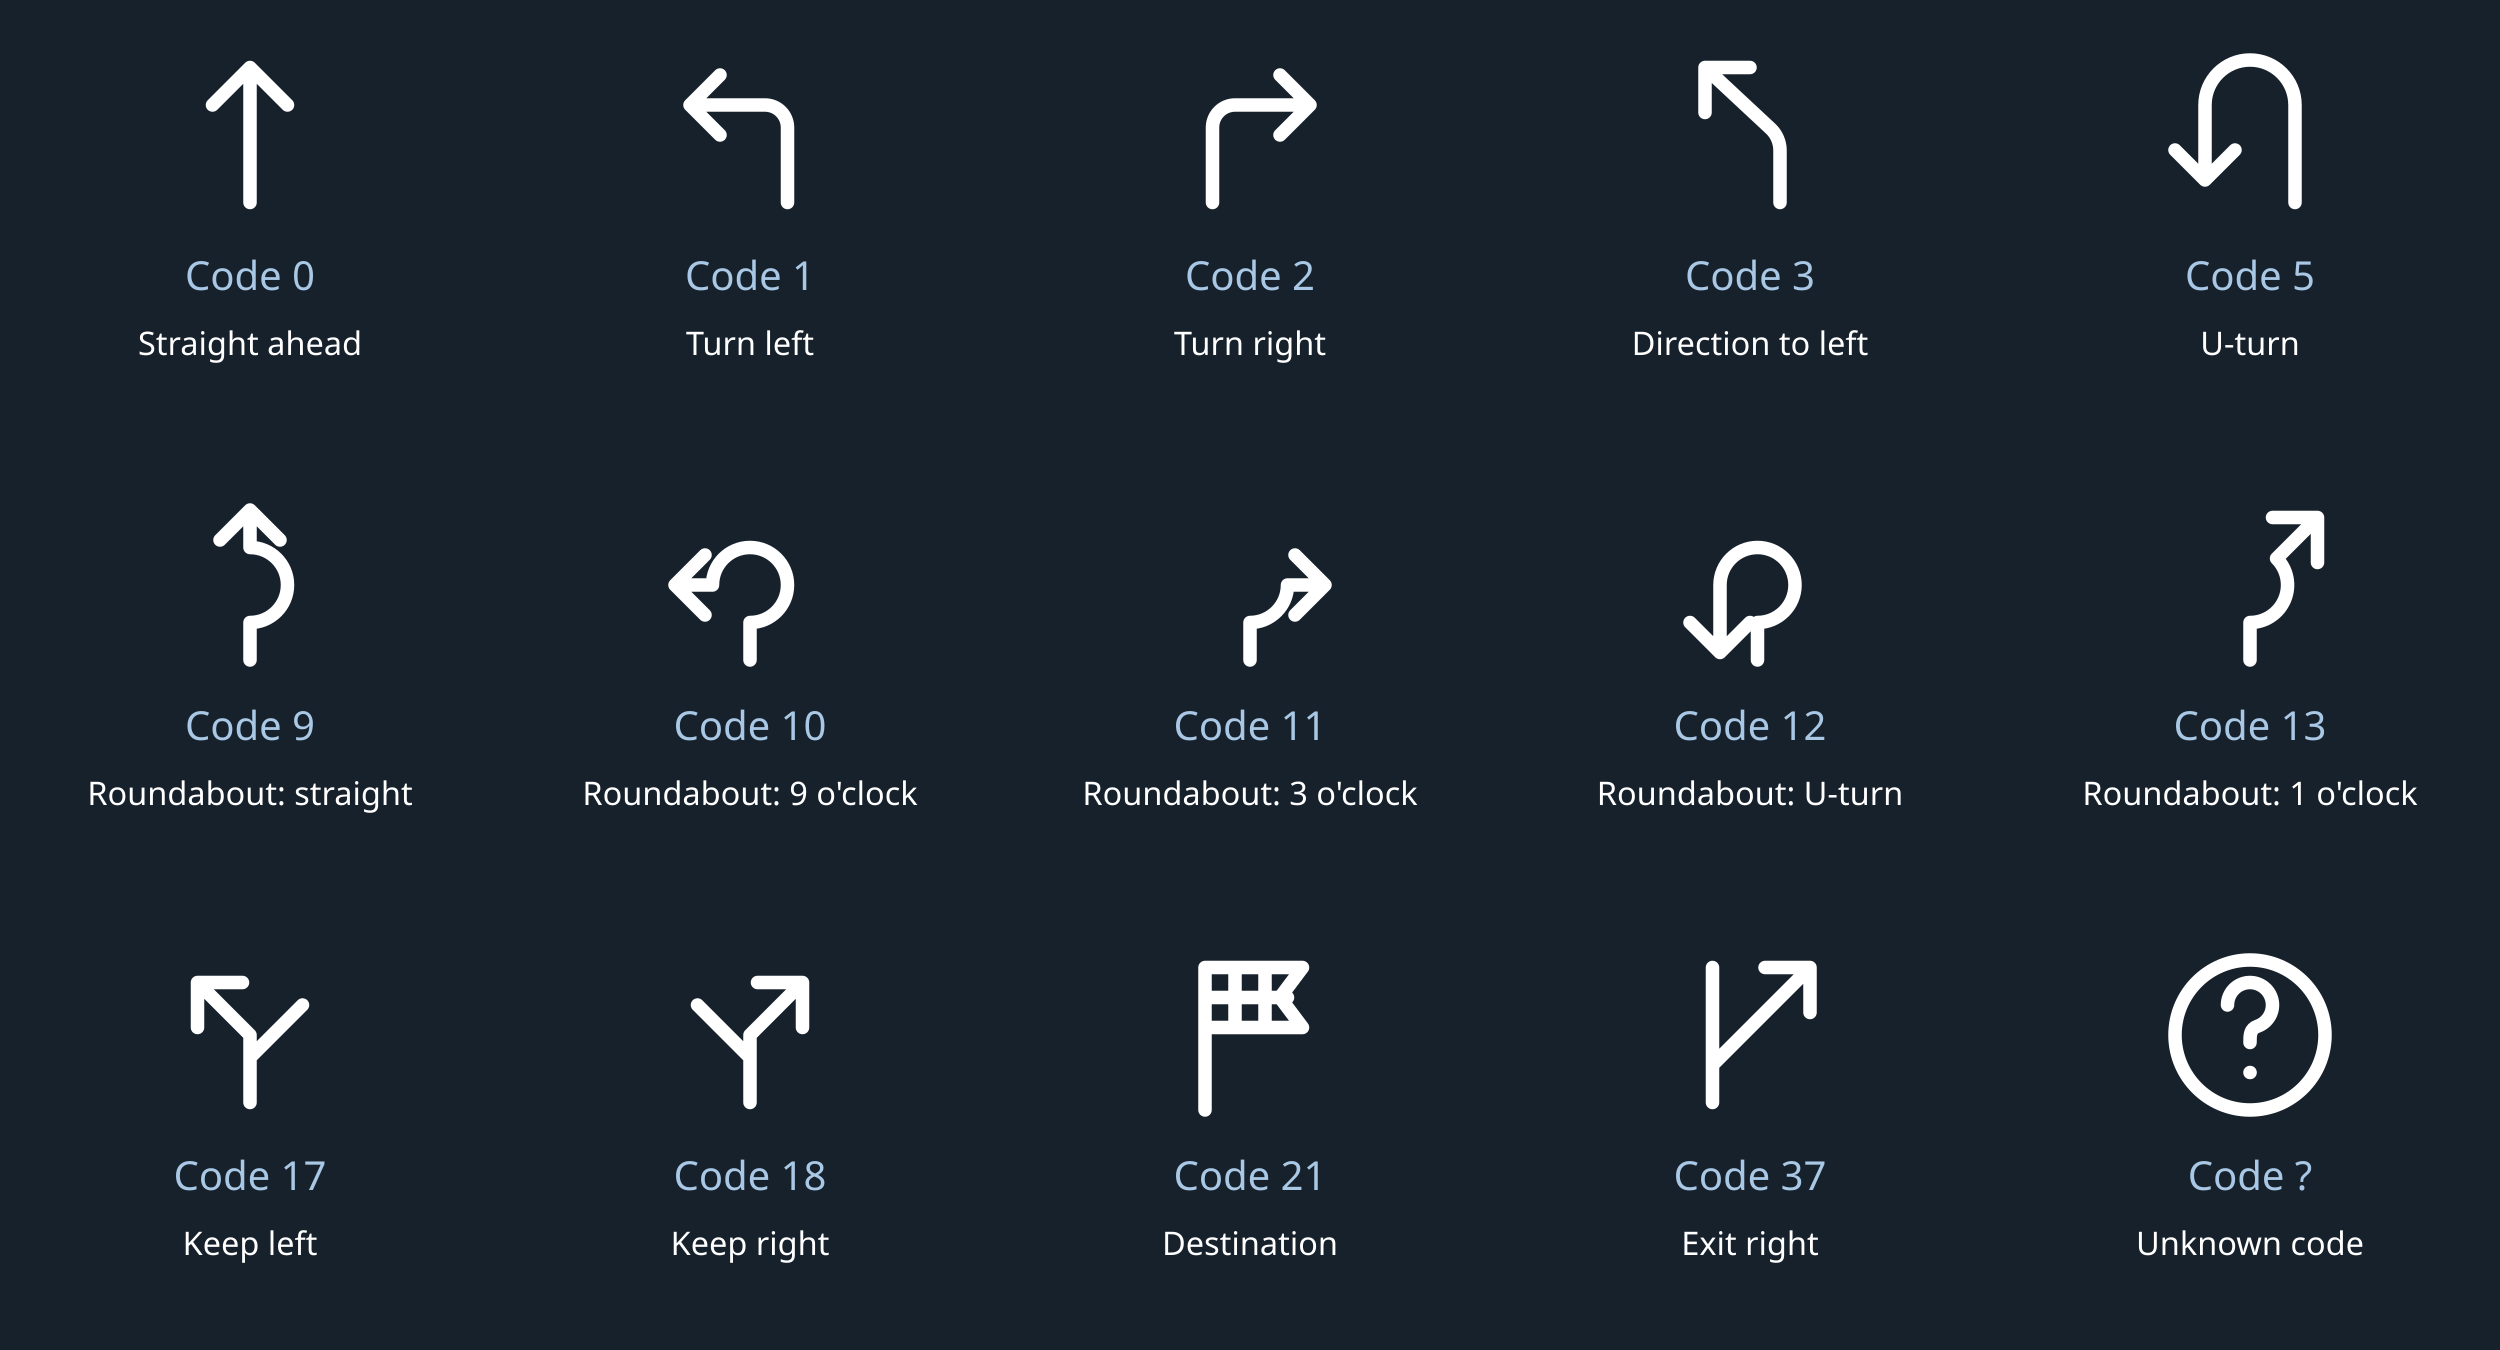
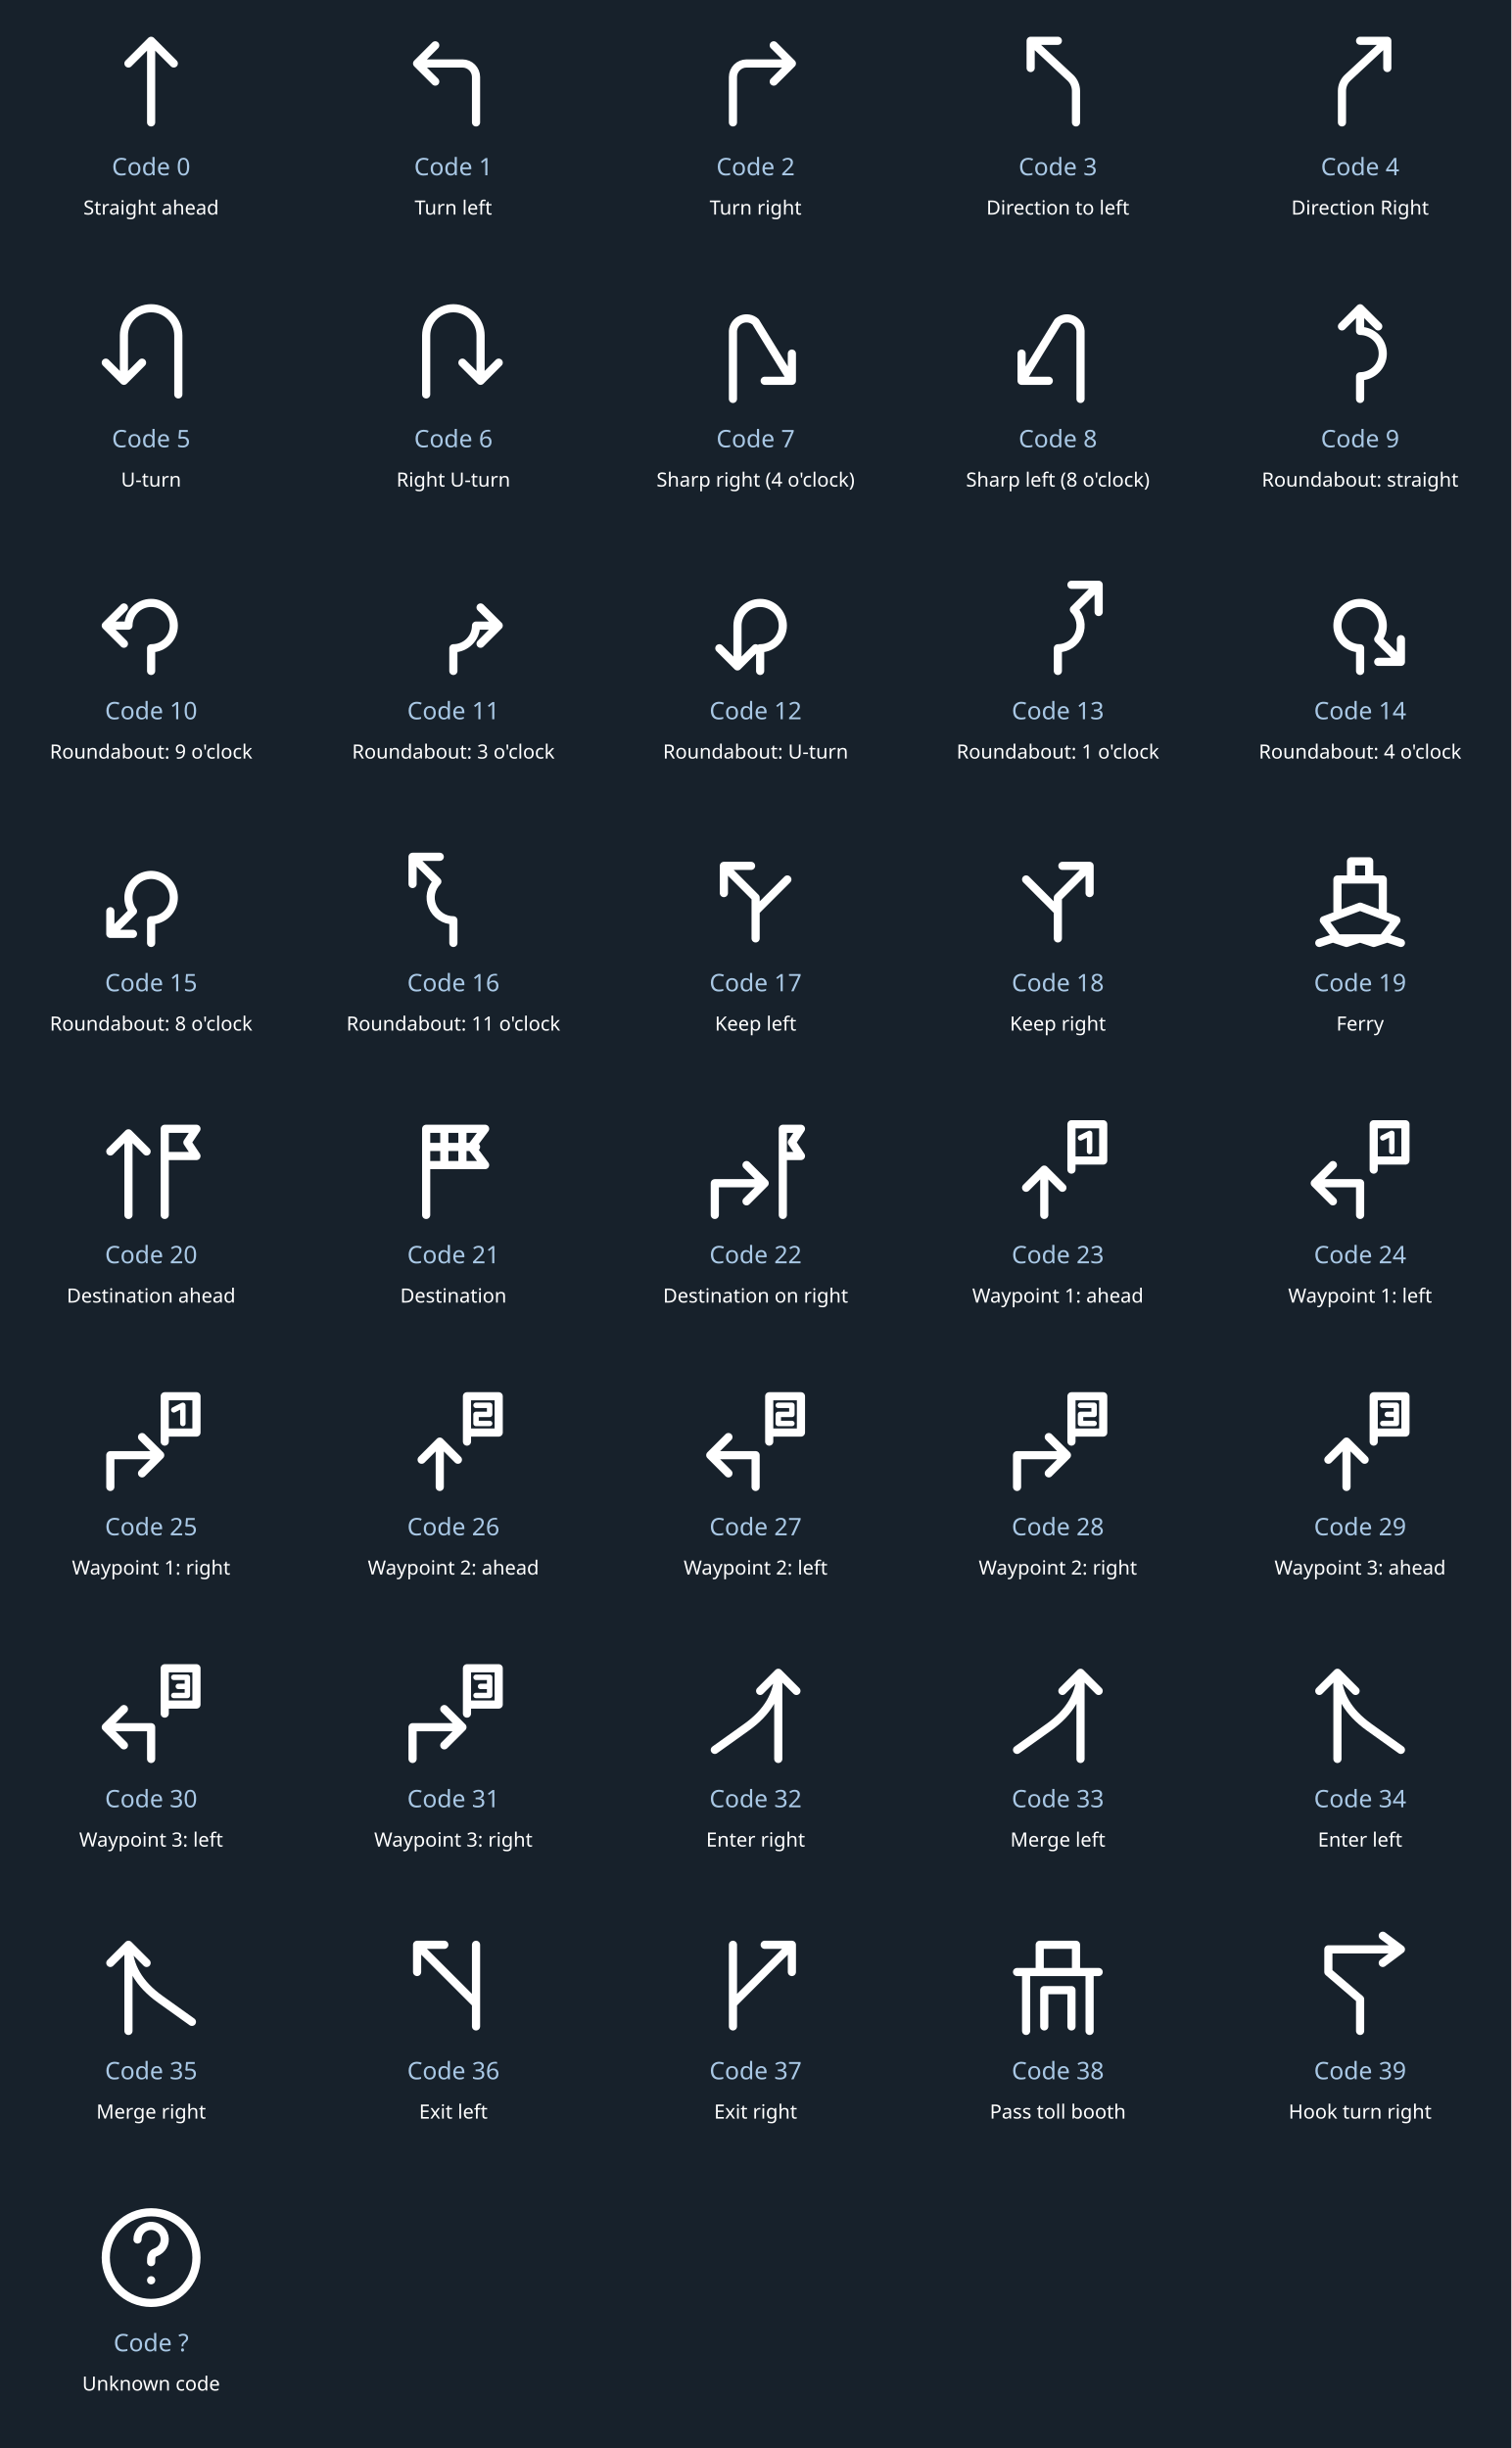
- <svg xmlns="http://www.w3.org/2000/svg" width="1000" height="540" viewBox="0 0 1000 540">
-   <rect width="1000" height="540" fill="#17212b" />
+ <svg xmlns="http://www.w3.org/2000/svg" width="1000" height="1620" viewBox="0 0 1000 1620">
+   <rect width="1000" height="1620" fill="#17212b" />
  <g transform="translate(64 18) scale(3)">
    <path d="M12 21V3M7 8l5-5 5 5" fill="none" stroke="white" stroke-width="1.8" stroke-linecap="round" stroke-linejoin="round" />
  </g>
  <text x="100" y="116" text-anchor="middle" fill="#a9c8e5" font-family="sans-serif" font-size="16">Code 0</text>
  <text x="100" y="142" text-anchor="middle" fill="white" font-family="sans-serif" font-size="13">Straight ahead</text>
  <g transform="translate(264 18) scale(3)">
    <path d="M17 21V11a3 3 0 0 0-3-3H4M8 4L4 8l4 4" fill="none" stroke="white" stroke-width="1.8" stroke-linecap="round" stroke-linejoin="round" />
  </g>
  <text x="300" y="116" text-anchor="middle" fill="#a9c8e5" font-family="sans-serif" font-size="16">Code 1</text>
  <text x="300" y="142" text-anchor="middle" fill="white" font-family="sans-serif" font-size="13">Turn left</text>
  <g transform="translate(464 18) scale(3)">
    <path d="M7 21V11a3 3 0 0 1 3-3h10M16 4l4 4-4 4" fill="none" stroke="white" stroke-width="1.8" stroke-linecap="round" stroke-linejoin="round" />
  </g>
  <text x="500" y="116" text-anchor="middle" fill="#a9c8e5" font-family="sans-serif" font-size="16">Code 2</text>
  <text x="500" y="142" text-anchor="middle" fill="white" font-family="sans-serif" font-size="13">Turn right</text>
  <g transform="translate(664 18) scale(3)">
    <path d="M16 21v-7a4 4 0 0 0-1.2-2.8L6 3M6 9V3h6" fill="none" stroke="white" stroke-width="1.8" stroke-linecap="round" stroke-linejoin="round" />
  </g>
  <text x="700" y="116" text-anchor="middle" fill="#a9c8e5" font-family="sans-serif" font-size="16">Code 3</text>
  <text x="700" y="142" text-anchor="middle" fill="white" font-family="sans-serif" font-size="13">Direction to left</text>
  <g transform="translate(864 18) scale(3)">
+     <path d="M8 21v-7a4 4 0 0 1 1.2-2.8L18 3M12 3h6v6" fill="none" stroke="white" stroke-width="1.8" stroke-linecap="round" stroke-linejoin="round" />
+   </g>
+   <text x="900" y="116" text-anchor="middle" fill="#a9c8e5" font-family="sans-serif" font-size="16">Code 4</text>
+   <text x="900" y="142" text-anchor="middle" fill="white" font-family="sans-serif" font-size="13">Direction Right</text>
+   <g transform="translate(64 198) scale(3)">
    <path d="M18 21V8a6 6 0 0 0-12 0v10M2 14l4 4 4-4" fill="none" stroke="white" stroke-width="1.8" stroke-linecap="round" stroke-linejoin="round" />
  </g>
-   <text x="900" y="116" text-anchor="middle" fill="#a9c8e5" font-family="sans-serif" font-size="16">Code 5</text>
-   <text x="900" y="142" text-anchor="middle" fill="white" font-family="sans-serif" font-size="13">U-turn</text>
-   <g transform="translate(64 198) scale(3)">
+   <text x="100" y="296" text-anchor="middle" fill="#a9c8e5" font-family="sans-serif" font-size="16">Code 5</text>
+   <text x="100" y="322" text-anchor="middle" fill="white" font-family="sans-serif" font-size="13">U-turn</text>
+   <g transform="translate(264 198) scale(3)">
+     <path d="M6 21V8a6 6 0 0 1 12 0v10M14 14l4 4 4-4" fill="none" stroke="white" stroke-width="1.8" stroke-linecap="round" stroke-linejoin="round" />
+   </g>
+   <text x="300" y="296" text-anchor="middle" fill="#a9c8e5" font-family="sans-serif" font-size="16">Code 6</text>
+   <text x="300" y="322" text-anchor="middle" fill="white" font-family="sans-serif" font-size="13">Right U-turn</text>
+   <g transform="translate(464 198) scale(3)">
+     <path d="M7 22V7a3 3 0 0 1 5-2l8 13M14 18h6v-6" fill="none" stroke="white" stroke-width="1.8" stroke-linecap="round" stroke-linejoin="round" />
+   </g>
+   <text x="500" y="296" text-anchor="middle" fill="#a9c8e5" font-family="sans-serif" font-size="16">Code 7</text>
+   <text x="500" y="322" text-anchor="middle" fill="white" font-family="sans-serif" font-size="13">Sharp right (4 o'clock)</text>
+   <g transform="translate(664 198) scale(3)">
+     <path d="M17 22V7a3 3 0 0 0-5-2L4 18M4 12v6h6" fill="none" stroke="white" stroke-width="1.8" stroke-linecap="round" stroke-linejoin="round" />
+   </g>
+   <text x="700" y="296" text-anchor="middle" fill="#a9c8e5" font-family="sans-serif" font-size="16">Code 8</text>
+   <text x="700" y="322" text-anchor="middle" fill="white" font-family="sans-serif" font-size="13">Sharp left (8 o'clock)</text>
+   <g transform="translate(864 198) scale(3)">
    <path d="M12 22v-5a5 5 0 0 0 0-10V2M8 6l4-4 4 4" fill="none" stroke="white" stroke-width="1.8" stroke-linecap="round" stroke-linejoin="round" />
  </g>
-   <text x="100" y="296" text-anchor="middle" fill="#a9c8e5" font-family="sans-serif" font-size="16">Code 9</text>
-   <text x="100" y="322" text-anchor="middle" fill="white" font-family="sans-serif" font-size="13">Roundabout: straight</text>
-   <g transform="translate(264 198) scale(3)">
+   <text x="900" y="296" text-anchor="middle" fill="#a9c8e5" font-family="sans-serif" font-size="16">Code 9</text>
+   <text x="900" y="322" text-anchor="middle" fill="white" font-family="sans-serif" font-size="13">Roundabout: straight</text>
+   <g transform="translate(64 378) scale(3)">
    <path d="M12 22v-5a5 5 0 1 0-5-5H2M6 8l-4 4 4 4" fill="none" stroke="white" stroke-width="1.8" stroke-linecap="round" stroke-linejoin="round" />
  </g>
-   <text x="300" y="296" text-anchor="middle" fill="#a9c8e5" font-family="sans-serif" font-size="16">Code 10</text>
-   <text x="300" y="322" text-anchor="middle" fill="white" font-family="sans-serif" font-size="13">Roundabout: 9 o'clock</text>
-   <g transform="translate(464 198) scale(3)">
+   <text x="100" y="476" text-anchor="middle" fill="#a9c8e5" font-family="sans-serif" font-size="16">Code 10</text>
+   <text x="100" y="502" text-anchor="middle" fill="white" font-family="sans-serif" font-size="13">Roundabout: 9 o'clock</text>
+   <g transform="translate(264 378) scale(3)">
    <path d="M12 22v-5a5 5 0 0 0 5-5h5M18 8l4 4-4 4" fill="none" stroke="white" stroke-width="1.8" stroke-linecap="round" stroke-linejoin="round" />
  </g>
-   <text x="500" y="296" text-anchor="middle" fill="#a9c8e5" font-family="sans-serif" font-size="16">Code 11</text>
-   <text x="500" y="322" text-anchor="middle" fill="white" font-family="sans-serif" font-size="13">Roundabout: 3 o'clock</text>
-   <g transform="translate(664 198) scale(3)">
+   <text x="300" y="476" text-anchor="middle" fill="#a9c8e5" font-family="sans-serif" font-size="16">Code 11</text>
+   <text x="300" y="502" text-anchor="middle" fill="white" font-family="sans-serif" font-size="13">Roundabout: 3 o'clock</text>
+   <g transform="translate(464 378) scale(3)">
    <path d="M13 22v-5a5 5 0 1 0-5-5v9M4 17l4 4 4-4" fill="none" stroke="white" stroke-width="1.8" stroke-linecap="round" stroke-linejoin="round" />
  </g>
-   <text x="700" y="296" text-anchor="middle" fill="#a9c8e5" font-family="sans-serif" font-size="16">Code 12</text>
-   <text x="700" y="322" text-anchor="middle" fill="white" font-family="sans-serif" font-size="13">Roundabout: U-turn</text>
-   <g transform="translate(864 198) scale(3)">
+   <text x="500" y="476" text-anchor="middle" fill="#a9c8e5" font-family="sans-serif" font-size="16">Code 12</text>
+   <text x="500" y="502" text-anchor="middle" fill="white" font-family="sans-serif" font-size="13">Roundabout: U-turn</text>
+   <g transform="translate(664 378) scale(3)">
    <path d="M12 22v-5a5 5 0 0 0 3.54-8.54L21 3M15 3h6v6" fill="none" stroke="white" stroke-width="1.8" stroke-linecap="round" stroke-linejoin="round" />
  </g>
-   <text x="900" y="296" text-anchor="middle" fill="#a9c8e5" font-family="sans-serif" font-size="16">Code 13</text>
-   <text x="900" y="322" text-anchor="middle" fill="white" font-family="sans-serif" font-size="13">Roundabout: 1 o'clock</text>
-   <g transform="translate(64 378) scale(3)">
+   <text x="700" y="476" text-anchor="middle" fill="#a9c8e5" font-family="sans-serif" font-size="16">Code 13</text>
+   <text x="700" y="502" text-anchor="middle" fill="white" font-family="sans-serif" font-size="13">Roundabout: 1 o'clock</text>
+   <g transform="translate(864 378) scale(3)">
+     <path d="M12 22v-5a5 5 0 1 1 4-2l5 5M16 20h5v-5" fill="none" stroke="white" stroke-width="1.8" stroke-linecap="round" stroke-linejoin="round" />
+   </g>
+   <text x="900" y="476" text-anchor="middle" fill="#a9c8e5" font-family="sans-serif" font-size="16">Code 14</text>
+   <text x="900" y="502" text-anchor="middle" fill="white" font-family="sans-serif" font-size="13">Roundabout: 4 o'clock</text>
+   <g transform="translate(64 558) scale(3)">
+     <path d="M12 22v-5a5 5 0 1 0-4-2l-5 5M3 15v5h5" fill="none" stroke="white" stroke-width="1.8" stroke-linecap="round" stroke-linejoin="round" />
+   </g>
+   <text x="100" y="656" text-anchor="middle" fill="#a9c8e5" font-family="sans-serif" font-size="16">Code 15</text>
+   <text x="100" y="682" text-anchor="middle" fill="white" font-family="sans-serif" font-size="13">Roundabout: 8 o'clock</text>
+   <g transform="translate(264 558) scale(3)">
+     <path d="M12 22v-5a5 5 0 0 1-3.54-8.54L3 3M3 9V3h6" fill="none" stroke="white" stroke-width="1.8" stroke-linecap="round" stroke-linejoin="round" />
+   </g>
+   <text x="300" y="656" text-anchor="middle" fill="#a9c8e5" font-family="sans-serif" font-size="16">Code 16</text>
+   <text x="300" y="682" text-anchor="middle" fill="white" font-family="sans-serif" font-size="13">Roundabout: 11 o'clock</text>
+   <g transform="translate(464 558) scale(3)">
    <path d="M12 21v-9l-7-7M5 11V5h6M12 15l7-7" fill="none" stroke="white" stroke-width="1.8" stroke-linecap="round" stroke-linejoin="round" />
  </g>
-   <text x="100" y="476" text-anchor="middle" fill="#a9c8e5" font-family="sans-serif" font-size="16">Code 17</text>
-   <text x="100" y="502" text-anchor="middle" fill="white" font-family="sans-serif" font-size="13">Keep left</text>
-   <g transform="translate(264 378) scale(3)">
+   <text x="500" y="656" text-anchor="middle" fill="#a9c8e5" font-family="sans-serif" font-size="16">Code 17</text>
+   <text x="500" y="682" text-anchor="middle" fill="white" font-family="sans-serif" font-size="13">Keep left</text>
+   <g transform="translate(664 558) scale(3)">
    <path d="M12 21v-9l7-7M13 5h6v6M12 15L5 8" fill="none" stroke="white" stroke-width="1.8" stroke-linecap="round" stroke-linejoin="round" />
  </g>
-   <text x="300" y="476" text-anchor="middle" fill="#a9c8e5" font-family="sans-serif" font-size="16">Code 18</text>
-   <text x="300" y="502" text-anchor="middle" fill="white" font-family="sans-serif" font-size="13">Keep right</text>
-   <g transform="translate(464 378) scale(3)">
+   <text x="700" y="656" text-anchor="middle" fill="#a9c8e5" font-family="sans-serif" font-size="16">Code 18</text>
+   <text x="700" y="682" text-anchor="middle" fill="white" font-family="sans-serif" font-size="13">Keep right</text>
+   <g transform="translate(864 558) scale(3)">
+     <path d="M4 17l3 4h10l3-4-8-3-8 3M7 15V8h10v7M10 8V4h4v4M3 22l3-1 3 1 3-1 3 1 3-1 3 1" fill="none" stroke="white" stroke-width="1.8" stroke-linecap="round" stroke-linejoin="round" />
+   </g>
+   <text x="900" y="656" text-anchor="middle" fill="#a9c8e5" font-family="sans-serif" font-size="16">Code 19</text>
+   <text x="900" y="682" text-anchor="middle" fill="white" font-family="sans-serif" font-size="13">Ferry</text>
+   <g transform="translate(64 738) scale(3)">
+     <path d="M7 22V4M3 8l4-4 4 4M15 22V3h7l-2 3 2 3h-7" fill="none" stroke="white" stroke-width="1.8" stroke-linecap="round" stroke-linejoin="round" />
+   </g>
+   <text x="100" y="836" text-anchor="middle" fill="#a9c8e5" font-family="sans-serif" font-size="16">Code 20</text>
+   <text x="100" y="862" text-anchor="middle" fill="white" font-family="sans-serif" font-size="13">Destination ahead</text>
+   <g transform="translate(264 738) scale(3)">
    <path d="M6 22V3h13l-3 4 3 4H6M10 3v8M14 3v8M6 7h11" fill="none" stroke="white" stroke-width="1.8" stroke-linecap="round" stroke-linejoin="round" />
  </g>
-   <text x="500" y="476" text-anchor="middle" fill="#a9c8e5" font-family="sans-serif" font-size="16">Code 21</text>
-   <text x="500" y="502" text-anchor="middle" fill="white" font-family="sans-serif" font-size="13">Destination</text>
-   <g transform="translate(664 378) scale(3)">
+   <text x="300" y="836" text-anchor="middle" fill="#a9c8e5" font-family="sans-serif" font-size="16">Code 21</text>
+   <text x="300" y="862" text-anchor="middle" fill="white" font-family="sans-serif" font-size="13">Destination</text>
+   <g transform="translate(464 738) scale(3)">
+     <path d="M3 22v-7h11M10 11l4 4-4 4M18 22V3h4l-2 3 2 3h-4" fill="none" stroke="white" stroke-width="1.8" stroke-linecap="round" stroke-linejoin="round" />
+   </g>
+   <text x="500" y="836" text-anchor="middle" fill="#a9c8e5" font-family="sans-serif" font-size="16">Code 22</text>
+   <text x="500" y="862" text-anchor="middle" fill="white" font-family="sans-serif" font-size="13">Destination on right</text>
+   <g transform="translate(664 738) scale(3)">
+     <path d="M9 22V12M5 16l4-4 4 4M15 12V2h7v8h-7" fill="none" stroke="white" stroke-width="1.8" stroke-linecap="round" stroke-linejoin="round" />
+     <path d="M17 5l2-1v4" fill="none" stroke="white" stroke-width="1.2" stroke-linecap="round" stroke-linejoin="round" />
+   </g>
+   <text x="700" y="836" text-anchor="middle" fill="#a9c8e5" font-family="sans-serif" font-size="16">Code 23</text>
+   <text x="700" y="862" text-anchor="middle" fill="white" font-family="sans-serif" font-size="13">Waypoint 1: ahead</text>
+   <g transform="translate(864 738) scale(3)">
+     <path d="M12 22v-7H2M6 11l-4 4 4 4M15 12V2h7v8h-7" fill="none" stroke="white" stroke-width="1.8" stroke-linecap="round" stroke-linejoin="round" />
+     <path d="M17 5l2-1v4" fill="none" stroke="white" stroke-width="1.2" stroke-linecap="round" stroke-linejoin="round" />
+   </g>
+   <text x="900" y="836" text-anchor="middle" fill="#a9c8e5" font-family="sans-serif" font-size="16">Code 24</text>
+   <text x="900" y="862" text-anchor="middle" fill="white" font-family="sans-serif" font-size="13">Waypoint 1: left</text>
+   <g transform="translate(64 918) scale(3)">
+     <path d="M3 22v-7h11M10 11l4 4-4 4M15 12V2h7v8h-7" fill="none" stroke="white" stroke-width="1.8" stroke-linecap="round" stroke-linejoin="round" />
+     <path d="M17 5l2-1v4" fill="none" stroke="white" stroke-width="1.2" stroke-linecap="round" stroke-linejoin="round" />
+   </g>
+   <text x="100" y="1016" text-anchor="middle" fill="#a9c8e5" font-family="sans-serif" font-size="16">Code 25</text>
+   <text x="100" y="1042" text-anchor="middle" fill="white" font-family="sans-serif" font-size="13">Waypoint 1: right</text>
+   <g transform="translate(264 918) scale(3)">
+     <path d="M9 22V12M5 16l4-4 4 4M15 12V2h7v8h-7" fill="none" stroke="white" stroke-width="1.8" stroke-linecap="round" stroke-linejoin="round" />
+     <path d="M17 4h3v2h-3v2h3" fill="none" stroke="white" stroke-width="1.2" stroke-linecap="round" stroke-linejoin="round" />
+   </g>
+   <text x="300" y="1016" text-anchor="middle" fill="#a9c8e5" font-family="sans-serif" font-size="16">Code 26</text>
+   <text x="300" y="1042" text-anchor="middle" fill="white" font-family="sans-serif" font-size="13">Waypoint 2: ahead</text>
+   <g transform="translate(464 918) scale(3)">
+     <path d="M12 22v-7H2M6 11l-4 4 4 4M15 12V2h7v8h-7" fill="none" stroke="white" stroke-width="1.8" stroke-linecap="round" stroke-linejoin="round" />
+     <path d="M17 4h3v2h-3v2h3" fill="none" stroke="white" stroke-width="1.2" stroke-linecap="round" stroke-linejoin="round" />
+   </g>
+   <text x="500" y="1016" text-anchor="middle" fill="#a9c8e5" font-family="sans-serif" font-size="16">Code 27</text>
+   <text x="500" y="1042" text-anchor="middle" fill="white" font-family="sans-serif" font-size="13">Waypoint 2: left</text>
+   <g transform="translate(664 918) scale(3)">
+     <path d="M3 22v-7h11M10 11l4 4-4 4M15 12V2h7v8h-7" fill="none" stroke="white" stroke-width="1.8" stroke-linecap="round" stroke-linejoin="round" />
+     <path d="M17 4h3v2h-3v2h3" fill="none" stroke="white" stroke-width="1.2" stroke-linecap="round" stroke-linejoin="round" />
+   </g>
+   <text x="700" y="1016" text-anchor="middle" fill="#a9c8e5" font-family="sans-serif" font-size="16">Code 28</text>
+   <text x="700" y="1042" text-anchor="middle" fill="white" font-family="sans-serif" font-size="13">Waypoint 2: right</text>
+   <g transform="translate(864 918) scale(3)">
+     <path d="M9 22V12M5 16l4-4 4 4M15 12V2h7v8h-7" fill="none" stroke="white" stroke-width="1.8" stroke-linecap="round" stroke-linejoin="round" />
+     <path d="M17 4h3v4h-3M18 6h2" fill="none" stroke="white" stroke-width="1.2" stroke-linecap="round" stroke-linejoin="round" />
+   </g>
+   <text x="900" y="1016" text-anchor="middle" fill="#a9c8e5" font-family="sans-serif" font-size="16">Code 29</text>
+   <text x="900" y="1042" text-anchor="middle" fill="white" font-family="sans-serif" font-size="13">Waypoint 3: ahead</text>
+   <g transform="translate(64 1098) scale(3)">
+     <path d="M12 22v-7H2M6 11l-4 4 4 4M15 12V2h7v8h-7" fill="none" stroke="white" stroke-width="1.8" stroke-linecap="round" stroke-linejoin="round" />
+     <path d="M17 4h3v4h-3M18 6h2" fill="none" stroke="white" stroke-width="1.2" stroke-linecap="round" stroke-linejoin="round" />
+   </g>
+   <text x="100" y="1196" text-anchor="middle" fill="#a9c8e5" font-family="sans-serif" font-size="16">Code 30</text>
+   <text x="100" y="1222" text-anchor="middle" fill="white" font-family="sans-serif" font-size="13">Waypoint 3: left</text>
+   <g transform="translate(264 1098) scale(3)">
+     <path d="M3 22v-7h11M10 11l4 4-4 4M15 12V2h7v8h-7" fill="none" stroke="white" stroke-width="1.8" stroke-linecap="round" stroke-linejoin="round" />
+     <path d="M17 4h3v4h-3M18 6h2" fill="none" stroke="white" stroke-width="1.2" stroke-linecap="round" stroke-linejoin="round" />
+   </g>
+   <text x="300" y="1196" text-anchor="middle" fill="#a9c8e5" font-family="sans-serif" font-size="16">Code 31</text>
+   <text x="300" y="1222" text-anchor="middle" fill="white" font-family="sans-serif" font-size="13">Waypoint 3: right</text>
+   <g transform="translate(464 1098) scale(3)">
+     <path d="M17 22V3M13 7l4-4 4 4M3 20l7-5q7-5 7-12" fill="none" stroke="white" stroke-width="1.8" stroke-linecap="round" stroke-linejoin="round" />
+   </g>
+   <text x="500" y="1196" text-anchor="middle" fill="#a9c8e5" font-family="sans-serif" font-size="16">Code 32</text>
+   <text x="500" y="1222" text-anchor="middle" fill="white" font-family="sans-serif" font-size="13">Enter right</text>
+   <g transform="translate(664 1098) scale(3)">
+     <path d="M17 22V3M13 7l4-4 4 4M3 20l7-5q7-5 7-12" fill="none" stroke="white" stroke-width="1.8" stroke-linecap="round" stroke-linejoin="round" />
+   </g>
+   <text x="700" y="1196" text-anchor="middle" fill="#a9c8e5" font-family="sans-serif" font-size="16">Code 33</text>
+   <text x="700" y="1222" text-anchor="middle" fill="white" font-family="sans-serif" font-size="13">Merge left</text>
+   <g transform="translate(864 1098) scale(3)">
+     <path d="M7 22V3M3 7l4-4 4 4M21 20l-7-5Q7 10 7 3" fill="none" stroke="white" stroke-width="1.8" stroke-linecap="round" stroke-linejoin="round" />
+   </g>
+   <text x="900" y="1196" text-anchor="middle" fill="#a9c8e5" font-family="sans-serif" font-size="16">Code 34</text>
+   <text x="900" y="1222" text-anchor="middle" fill="white" font-family="sans-serif" font-size="13">Enter left</text>
+   <g transform="translate(64 1278) scale(3)">
+     <path d="M7 22V3M3 7l4-4 4 4M21 20l-7-5Q7 10 7 3" fill="none" stroke="white" stroke-width="1.8" stroke-linecap="round" stroke-linejoin="round" />
+   </g>
+   <text x="100" y="1376" text-anchor="middle" fill="#a9c8e5" font-family="sans-serif" font-size="16">Code 35</text>
+   <text x="100" y="1402" text-anchor="middle" fill="white" font-family="sans-serif" font-size="13">Merge right</text>
+   <g transform="translate(264 1278) scale(3)">
+     <path d="M17 21V3M17 16L4 3M4 9V3h6" fill="none" stroke="white" stroke-width="1.8" stroke-linecap="round" stroke-linejoin="round" />
+   </g>
+   <text x="300" y="1376" text-anchor="middle" fill="#a9c8e5" font-family="sans-serif" font-size="16">Code 36</text>
+   <text x="300" y="1402" text-anchor="middle" fill="white" font-family="sans-serif" font-size="13">Exit left</text>
+   <g transform="translate(464 1278) scale(3)">
    <path d="M7 21V3M7 16l13-13M14 3h6v6" fill="none" stroke="white" stroke-width="1.8" stroke-linecap="round" stroke-linejoin="round" />
  </g>
-   <text x="700" y="476" text-anchor="middle" fill="#a9c8e5" font-family="sans-serif" font-size="16">Code 37</text>
-   <text x="700" y="502" text-anchor="middle" fill="white" font-family="sans-serif" font-size="13">Exit right</text>
-   <g transform="translate(864 378) scale(3)">
+   <text x="500" y="1376" text-anchor="middle" fill="#a9c8e5" font-family="sans-serif" font-size="16">Code 37</text>
+   <text x="500" y="1402" text-anchor="middle" fill="white" font-family="sans-serif" font-size="13">Exit right</text>
+   <g transform="translate(664 1278) scale(3)">
+     <path d="M3 9h18M5 9v13M19 9v13M8 9V3h8v6M9 21v-8h6v8" fill="none" stroke="white" stroke-width="1.8" stroke-linecap="round" stroke-linejoin="round" />
+   </g>
+   <text x="700" y="1376" text-anchor="middle" fill="#a9c8e5" font-family="sans-serif" font-size="16">Code 38</text>
+   <text x="700" y="1402" text-anchor="middle" fill="white" font-family="sans-serif" font-size="13">Pass toll booth</text>
+   <g transform="translate(864 1278) scale(3)">
+     <path d="M12 22v-7L5 9V4h16M17 1l4 3-4 3" fill="none" stroke="white" stroke-width="1.8" stroke-linecap="round" stroke-linejoin="round" />
+   </g>
+   <text x="900" y="1376" text-anchor="middle" fill="#a9c8e5" font-family="sans-serif" font-size="16">Code 39</text>
+   <text x="900" y="1402" text-anchor="middle" fill="white" font-family="sans-serif" font-size="13">Hook turn right</text>
+   <g transform="translate(64 1458) scale(3)">
    <path d="M12 2a10 10 0 1 0 0 20 10 10 0 0 0 0-20M9 8a3 3 0 1 1 4 2.83c-1 .35-1 1.17-1 2.17M12 17h0.01" fill="none" stroke="white" stroke-width="1.8" stroke-linecap="round" stroke-linejoin="round" />
  </g>
-   <text x="900" y="476" text-anchor="middle" fill="#a9c8e5" font-family="sans-serif" font-size="16">Code ?</text>
-   <text x="900" y="502" text-anchor="middle" fill="white" font-family="sans-serif" font-size="13">Unknown code</text>
+   <text x="100" y="1556" text-anchor="middle" fill="#a9c8e5" font-family="sans-serif" font-size="16">Code ?</text>
+   <text x="100" y="1582" text-anchor="middle" fill="white" font-family="sans-serif" font-size="13">Unknown code</text>
</svg>
